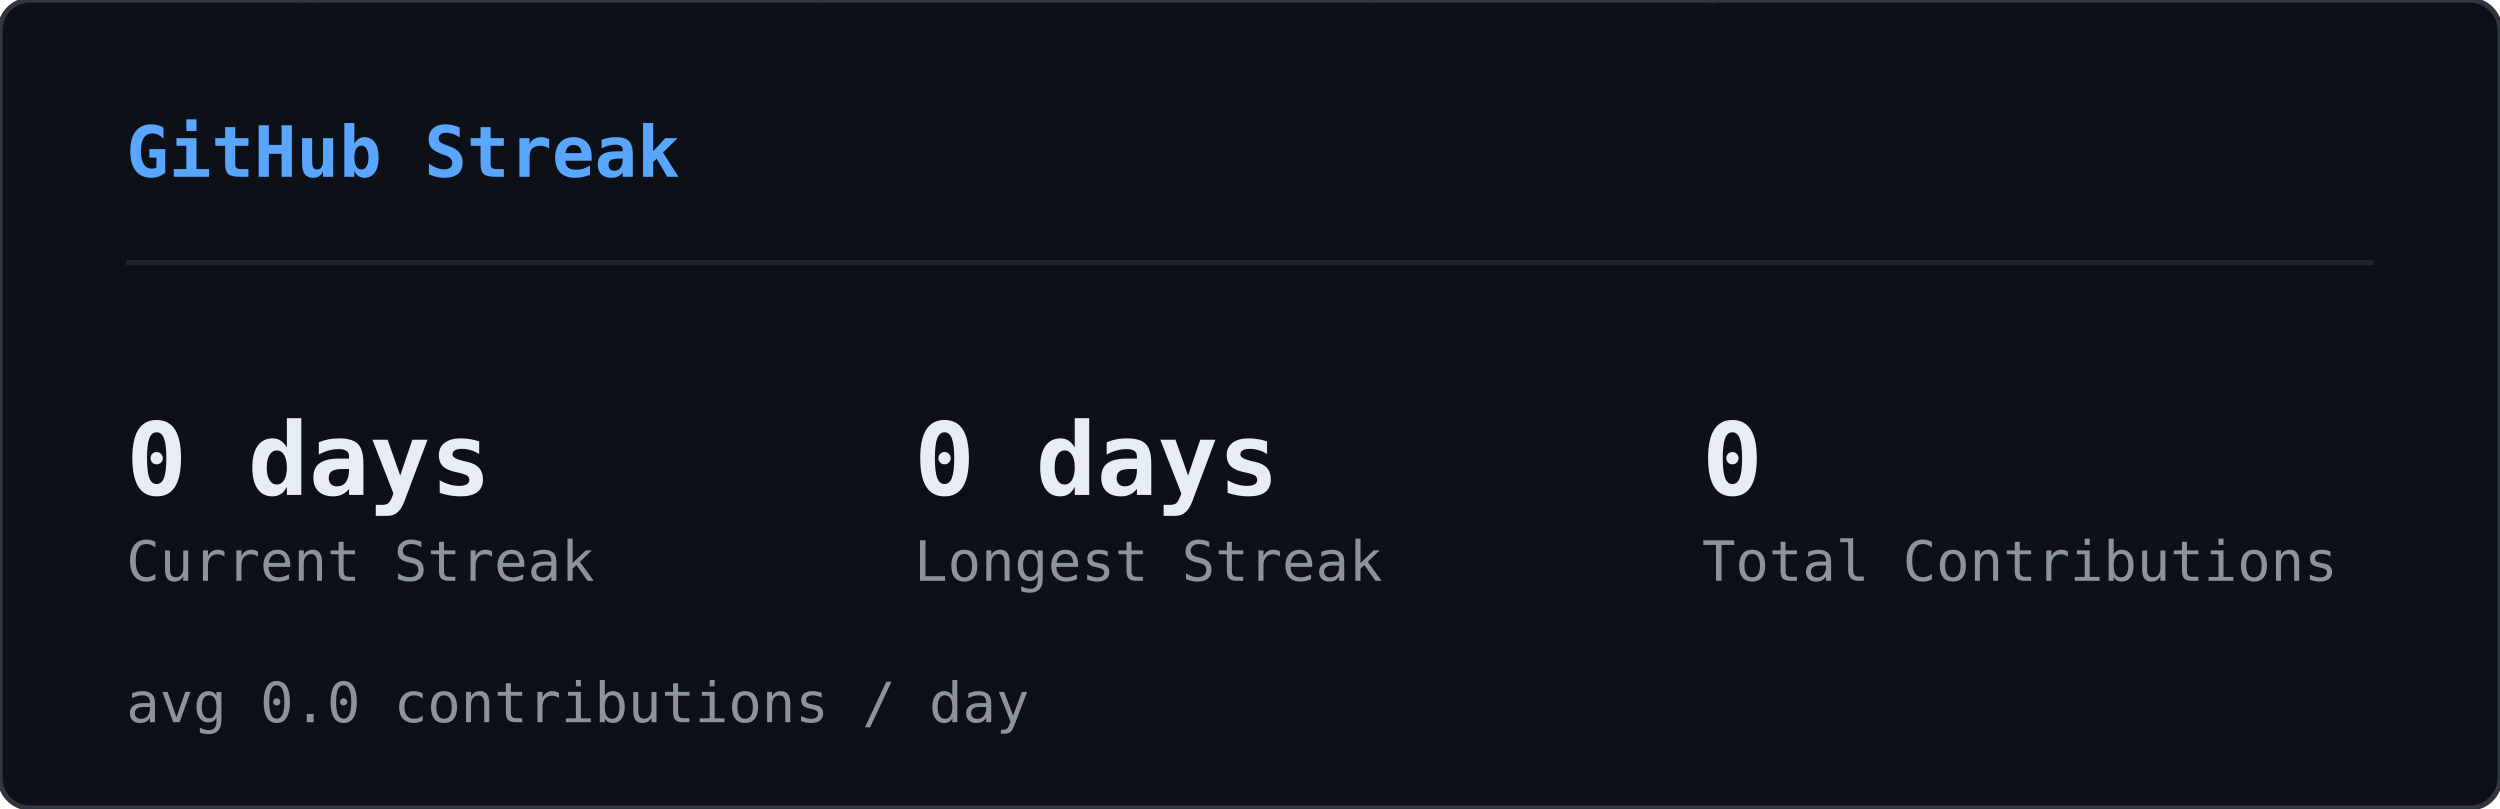
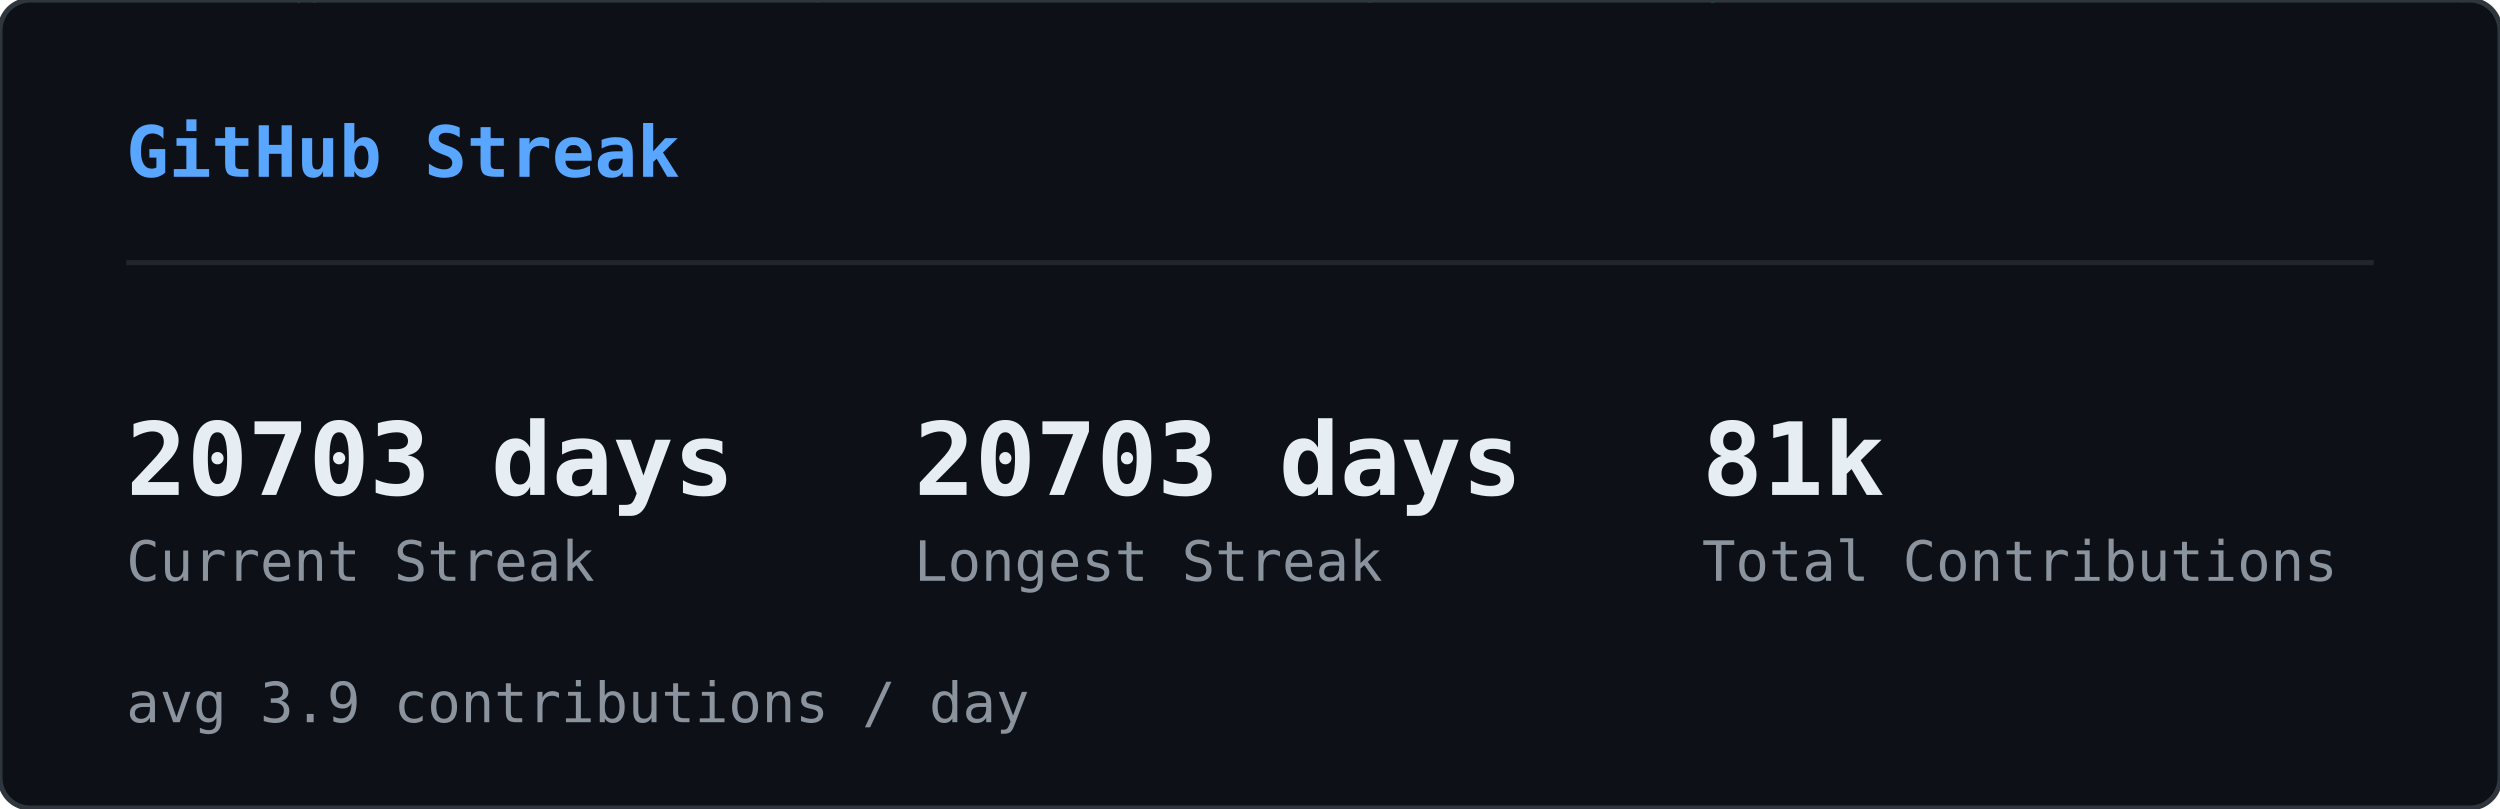
<svg xmlns="http://www.w3.org/2000/svg" width="495" height="160" viewBox="0 0 495 160">
  <defs>
    <clipPath id="sk-clip">
      <rect width="495" height="160" rx="6" />
    </clipPath>
  </defs>
  <rect width="495" height="160" rx="6" fill="#0d1117" />
  <g clip-path="url(#sk-clip)">
    <g opacity="0.22">
      <style>@keyframes sk0{from{transform:translateY(-74px)}to{transform:translateY(174px)}}@keyframes sk1{from{transform:translateY(-46px)}to{transform:translateY(174px)}}@keyframes sk2{from{transform:translateY(-46px)}to{transform:translateY(174px)}}@keyframes sk3{from{transform:translateY(-46px)}to{transform:translateY(174px)}}@keyframes sk4{from{transform:translateY(-46px)}to{transform:translateY(174px)}}@keyframes sk5{from{transform:translateY(-46px)}to{transform:translateY(174px)}}@keyframes sk6{from{transform:translateY(-46px)}to{transform:translateY(174px)}}@keyframes sk7{from{transform:translateY(-46px)}to{transform:translateY(174px)}}@keyframes sk8{from{transform:translateY(-46px)}to{transform:translateY(174px)}}@keyframes sk9{from{transform:translateY(-46px)}to{transform:translateY(174px)}}@keyframes sk10{from{transform:translateY(-46px)}to{transform:translateY(174px)}}@keyframes sk11{from{transform:translateY(-46px)}to{transform:translateY(174px)}}@keyframes sk12{from{transform:translateY(-46px)}to{transform:translateY(174px)}}@keyframes sk13{from{transform:translateY(-46px)}to{transform:translateY(174px)}}@keyframes sk14{from{transform:translateY(-46px)}to{transform:translateY(174px)}}@keyframes sk15{from{transform:translateY(-46px)}to{transform:translateY(174px)}}@keyframes sk16{from{transform:translateY(-46px)}to{transform:translateY(174px)}}@keyframes sk17{from{transform:translateY(-46px)}to{transform:translateY(174px)}}@keyframes sk18{from{transform:translateY(-46px)}to{transform:translateY(174px)}}@keyframes sk19{from{transform:translateY(-46px)}to{transform:translateY(174px)}}@keyframes sk20{from{transform:translateY(-46px)}to{transform:translateY(174px)}}@keyframes sk21{from{transform:translateY(-46px)}to{transform:translateY(174px)}}@keyframes sk22{from{transform:translateY(-46px)}to{transform:translateY(174px)}}@keyframes sk23{from{transform:translateY(-46px)}to{transform:translateY(174px)}}@keyframes sk24{from{transform:translateY(-46px)}to{transform:translateY(174px)}}@keyframes sk25{from{transform:translateY(-46px)}to{transform:translateY(174px)}}@keyframes sk26{from{transform:translateY(-46px)}to{transform:translateY(174px)}}@keyframes sk27{from{transform:translateY(-46px)}to{transform:translateY(174px)}}@keyframes sk28{from{transform:translateY(-46px)}to{transform:translateY(174px)}}@keyframes sk29{from{transform:translateY(-46px)}to{transform:translateY(174px)}}@keyframes sk30{from{transform:translateY(-46px)}to{transform:translateY(174px)}}@keyframes sk31{from{transform:translateY(-46px)}to{transform:translateY(174px)}}@keyframes sk32{from{transform:translateY(-46px)}to{transform:translateY(174px)}}@keyframes sk33{from{transform:translateY(-46px)}to{transform:translateY(174px)}}@keyframes sk34{from{transform:translateY(-46px)}to{transform:translateY(174px)}}@keyframes sk35{from{transform:translateY(-46px)}to{transform:translateY(174px)}}@keyframes sk36{from{transform:translateY(-46px)}to{transform:translateY(174px)}}@keyframes sk37{from{transform:translateY(-46px)}to{transform:translateY(174px)}}</style>
      <g style="animation:sk0 1.64s linear infinite;animation-delay:-1.62s">
        <text x="422" y="0" font-family="monospace" font-size="12" fill="#00ff41">ｿ</text>
        <text x="422" y="-14" font-family="monospace" font-size="12" fill="#00ff41" opacity="0.83">1</text>
        <text x="422" y="-28" font-family="monospace" font-size="12" fill="#00ff41" opacity="0.67">ｬ</text>
        <text x="422" y="-42" font-family="monospace" font-size="12" fill="#00ff41" opacity="0.50">ﾕ</text>
        <text x="422" y="-56" font-family="monospace" font-size="12" fill="#00ff41" opacity="0.33">ﾕ</text>
        <text x="422" y="-70" font-family="monospace" font-size="12" fill="#00ff41" opacity="0.17">ﾑ</text>
      </g>
      <g style="animation:sk1 2.59s linear infinite;animation-delay:-0.47s">
        <text x="260" y="0" font-family="monospace" font-size="12" fill="#00ff41">ﾛ</text>
        <text x="260" y="-14" font-family="monospace" font-size="12" fill="#00ff41" opacity="0.75">ｻ</text>
        <text x="260" y="-28" font-family="monospace" font-size="12" fill="#00ff41" opacity="0.50">ﾖ</text>
        <text x="260" y="-42" font-family="monospace" font-size="12" fill="#00ff41" opacity="0.25">ﾊ</text>
      </g>
      <g style="animation:sk2 1.85s linear infinite;animation-delay:-0.90s">
        <text x="158" y="0" font-family="monospace" font-size="12" fill="#00ff41">ﾎ</text>
        <text x="158" y="-14" font-family="monospace" font-size="12" fill="#00ff41" opacity="0.75">ﾇ</text>
        <text x="158" y="-28" font-family="monospace" font-size="12" fill="#00ff41" opacity="0.50">ﾋ</text>
        <text x="158" y="-42" font-family="monospace" font-size="12" fill="#00ff41" opacity="0.25">ﾁ</text>
      </g>
      <g style="animation:sk3 2.73s linear infinite;animation-delay:-0.65s">
        <text x="308" y="0" font-family="monospace" font-size="12" fill="#00ff41">ﾑ</text>
        <text x="308" y="-14" font-family="monospace" font-size="12" fill="#00ff41" opacity="0.75">1</text>
        <text x="308" y="-28" font-family="monospace" font-size="12" fill="#00ff41" opacity="0.50">ｶ</text>
        <text x="308" y="-42" font-family="monospace" font-size="12" fill="#00ff41" opacity="0.25">ﾆ</text>
      </g>
      <g style="animation:sk4 1.92s linear infinite;animation-delay:-0.21s">
        <text x="90" y="0" font-family="monospace" font-size="12" fill="#00ff41">ｦ</text>
        <text x="90" y="-14" font-family="monospace" font-size="12" fill="#00ff41" opacity="0.75">ｽ</text>
        <text x="90" y="-28" font-family="monospace" font-size="12" fill="#00ff41" opacity="0.50">ｸ</text>
        <text x="90" y="-42" font-family="monospace" font-size="12" fill="#00ff41" opacity="0.25">ﾖ</text>
      </g>
      <g style="animation:sk5 2.64s linear infinite;animation-delay:-1.85s">
        <text x="267" y="0" font-family="monospace" font-size="12" fill="#00ff41">ｮ</text>
        <text x="267" y="-14" font-family="monospace" font-size="12" fill="#00ff41" opacity="0.75">ｺ</text>
        <text x="267" y="-28" font-family="monospace" font-size="12" fill="#00ff41" opacity="0.50">ｩ</text>
        <text x="267" y="-42" font-family="monospace" font-size="12" fill="#00ff41" opacity="0.25">8</text>
      </g>
      <g style="animation:sk6 1.74s linear infinite;animation-delay:-1.31s">
        <text x="363" y="0" font-family="monospace" font-size="12" fill="#00ff41">5</text>
        <text x="363" y="-14" font-family="monospace" font-size="12" fill="#00ff41" opacity="0.75">ﾂ</text>
        <text x="363" y="-28" font-family="monospace" font-size="12" fill="#00ff41" opacity="0.50">ｸ</text>
        <text x="363" y="-42" font-family="monospace" font-size="12" fill="#00ff41" opacity="0.25">ｶ</text>
      </g>
      <g style="animation:sk7 2.64s linear infinite;animation-delay:-0.96s">
        <text x="336" y="0" font-family="monospace" font-size="12" fill="#00ff41">ｨ</text>
        <text x="336" y="-14" font-family="monospace" font-size="12" fill="#00ff41" opacity="0.75">ｺ</text>
        <text x="336" y="-28" font-family="monospace" font-size="12" fill="#00ff41" opacity="0.50">ｪ</text>
        <text x="336" y="-42" font-family="monospace" font-size="12" fill="#00ff41" opacity="0.25">ﾄ</text>
      </g>
      <g style="animation:sk8 2.39s linear infinite;animation-delay:-0.71s">
        <text x="250" y="0" font-family="monospace" font-size="12" fill="#00ff41">9</text>
        <text x="250" y="-14" font-family="monospace" font-size="12" fill="#00ff41" opacity="0.75">ｾ</text>
        <text x="250" y="-28" font-family="monospace" font-size="12" fill="#00ff41" opacity="0.50">4</text>
        <text x="250" y="-42" font-family="monospace" font-size="12" fill="#00ff41" opacity="0.25">ﾕ</text>
      </g>
      <g style="animation:sk9 2.65s linear infinite;animation-delay:-1.67s">
        <text x="236" y="0" font-family="monospace" font-size="12" fill="#00ff41">ｭ</text>
        <text x="236" y="-14" font-family="monospace" font-size="12" fill="#00ff41" opacity="0.75">0</text>
        <text x="236" y="-28" font-family="monospace" font-size="12" fill="#00ff41" opacity="0.50">ｾ</text>
        <text x="236" y="-42" font-family="monospace" font-size="12" fill="#00ff41" opacity="0.25">ﾄ</text>
      </g>
      <g style="animation:sk10 1.52s linear infinite;animation-delay:-0.00s">
        <text x="64" y="0" font-family="monospace" font-size="12" fill="#00ff41">ﾁ</text>
        <text x="64" y="-14" font-family="monospace" font-size="12" fill="#00ff41" opacity="0.75">ｶ</text>
        <text x="64" y="-28" font-family="monospace" font-size="12" fill="#00ff41" opacity="0.50">ｨ</text>
        <text x="64" y="-42" font-family="monospace" font-size="12" fill="#00ff41" opacity="0.25">ｽ</text>
      </g>
      <g style="animation:sk11 3.16s linear infinite;animation-delay:-1.48s">
        <text x="311" y="0" font-family="monospace" font-size="12" fill="#00ff41">ﾋ</text>
        <text x="311" y="-14" font-family="monospace" font-size="12" fill="#00ff41" opacity="0.75">ﾐ</text>
        <text x="311" y="-28" font-family="monospace" font-size="12" fill="#00ff41" opacity="0.50">1</text>
        <text x="311" y="-42" font-family="monospace" font-size="12" fill="#00ff41" opacity="0.25">ﾏ</text>
      </g>
      <g style="animation:sk12 2.73s linear infinite;animation-delay:-0.64s">
        <text x="57" y="0" font-family="monospace" font-size="12" fill="#00ff41">ｯ</text>
        <text x="57" y="-14" font-family="monospace" font-size="12" fill="#00ff41" opacity="0.75">ｩ</text>
        <text x="57" y="-28" font-family="monospace" font-size="12" fill="#00ff41" opacity="0.50">ｬ</text>
        <text x="57" y="-42" font-family="monospace" font-size="12" fill="#00ff41" opacity="0.25">1</text>
      </g>
      <g style="animation:sk13 2.24s linear infinite;animation-delay:-0.48s">
        <text x="20" y="0" font-family="monospace" font-size="12" fill="#00ff41">0</text>
        <text x="20" y="-14" font-family="monospace" font-size="12" fill="#00ff41" opacity="0.75">ｸ</text>
        <text x="20" y="-28" font-family="monospace" font-size="12" fill="#00ff41" opacity="0.50">ｵ</text>
        <text x="20" y="-42" font-family="monospace" font-size="12" fill="#00ff41" opacity="0.25">ｹ</text>
      </g>
      <g style="animation:sk14 2.48s linear infinite;animation-delay:-0.05s">
        <text x="468" y="0" font-family="monospace" font-size="12" fill="#00ff41">ﾌ</text>
        <text x="468" y="-14" font-family="monospace" font-size="12" fill="#00ff41" opacity="0.75">ｿ</text>
        <text x="468" y="-28" font-family="monospace" font-size="12" fill="#00ff41" opacity="0.50">ｪ</text>
        <text x="468" y="-42" font-family="monospace" font-size="12" fill="#00ff41" opacity="0.25">ﾁ</text>
      </g>
      <g style="animation:sk15 2.50s linear infinite;animation-delay:-0.45s">
        <text x="139" y="0" font-family="monospace" font-size="12" fill="#00ff41">ﾋ</text>
        <text x="139" y="-14" font-family="monospace" font-size="12" fill="#00ff41" opacity="0.75">0</text>
        <text x="139" y="-28" font-family="monospace" font-size="12" fill="#00ff41" opacity="0.50">ﾈ</text>
        <text x="139" y="-42" font-family="monospace" font-size="12" fill="#00ff41" opacity="0.25">ﾃ</text>
      </g>
      <g style="animation:sk16 2.07s linear infinite;animation-delay:-0.83s">
        <text x="159" y="0" font-family="monospace" font-size="12" fill="#00ff41">ｬ</text>
        <text x="159" y="-14" font-family="monospace" font-size="12" fill="#00ff41" opacity="0.75">ｽ</text>
        <text x="159" y="-28" font-family="monospace" font-size="12" fill="#00ff41" opacity="0.50">ﾅ</text>
        <text x="159" y="-42" font-family="monospace" font-size="12" fill="#00ff41" opacity="0.25">ﾐ</text>
      </g>
      <g style="animation:sk17 2.99s linear infinite;animation-delay:-0.91s">
        <text x="432" y="0" font-family="monospace" font-size="12" fill="#00ff41">ｷ</text>
        <text x="432" y="-14" font-family="monospace" font-size="12" fill="#00ff41" opacity="0.75">ｵ</text>
        <text x="432" y="-28" font-family="monospace" font-size="12" fill="#00ff41" opacity="0.50">ｵ</text>
        <text x="432" y="-42" font-family="monospace" font-size="12" fill="#00ff41" opacity="0.25">ｮ</text>
      </g>
      <g style="animation:sk18 2.12s linear infinite;animation-delay:-1.41s">
        <text x="74" y="0" font-family="monospace" font-size="12" fill="#00ff41">ｳ</text>
        <text x="74" y="-14" font-family="monospace" font-size="12" fill="#00ff41" opacity="0.75">0</text>
        <text x="74" y="-28" font-family="monospace" font-size="12" fill="#00ff41" opacity="0.50">ｽ</text>
        <text x="74" y="-42" font-family="monospace" font-size="12" fill="#00ff41" opacity="0.25">ｹ</text>
      </g>
      <g style="animation:sk19 2.39s linear infinite;animation-delay:-1.53s">
        <text x="58" y="0" font-family="monospace" font-size="12" fill="#00ff41">ｮ</text>
        <text x="58" y="-14" font-family="monospace" font-size="12" fill="#00ff41" opacity="0.75">9</text>
        <text x="58" y="-28" font-family="monospace" font-size="12" fill="#00ff41" opacity="0.50">ｸ</text>
        <text x="58" y="-42" font-family="monospace" font-size="12" fill="#00ff41" opacity="0.25">ｺ</text>
      </g>
      <g style="animation:sk20 3.07s linear infinite;animation-delay:-0.42s">
        <text x="464" y="0" font-family="monospace" font-size="12" fill="#00ff41">ﾊ</text>
        <text x="464" y="-14" font-family="monospace" font-size="12" fill="#00ff41" opacity="0.75">ﾂ</text>
        <text x="464" y="-28" font-family="monospace" font-size="12" fill="#00ff41" opacity="0.50">5</text>
        <text x="464" y="-42" font-family="monospace" font-size="12" fill="#00ff41" opacity="0.25">ﾄ</text>
      </g>
      <g style="animation:sk21 1.88s linear infinite;animation-delay:-0.50s">
        <text x="271" y="0" font-family="monospace" font-size="12" fill="#00ff41">ｺ</text>
        <text x="271" y="-14" font-family="monospace" font-size="12" fill="#00ff41" opacity="0.75">ｵ</text>
        <text x="271" y="-28" font-family="monospace" font-size="12" fill="#00ff41" opacity="0.50">ｨ</text>
        <text x="271" y="-42" font-family="monospace" font-size="12" fill="#00ff41" opacity="0.25">ﾚ</text>
      </g>
      <g style="animation:sk22 2.58s linear infinite;animation-delay:-1.23s">
        <text x="485" y="0" font-family="monospace" font-size="12" fill="#00ff41">ｩ</text>
        <text x="485" y="-14" font-family="monospace" font-size="12" fill="#00ff41" opacity="0.75">ﾙ</text>
        <text x="485" y="-28" font-family="monospace" font-size="12" fill="#00ff41" opacity="0.50">ﾛ</text>
        <text x="485" y="-42" font-family="monospace" font-size="12" fill="#00ff41" opacity="0.25">ﾈ</text>
      </g>
      <g style="animation:sk23 3.17s linear infinite;animation-delay:-2.86s">
        <text x="244" y="0" font-family="monospace" font-size="12" fill="#00ff41">ﾓ</text>
        <text x="244" y="-14" font-family="monospace" font-size="12" fill="#00ff41" opacity="0.75">ｶ</text>
        <text x="244" y="-28" font-family="monospace" font-size="12" fill="#00ff41" opacity="0.50">ｴ</text>
        <text x="244" y="-42" font-family="monospace" font-size="12" fill="#00ff41" opacity="0.25">ｿ</text>
      </g>
      <g style="animation:sk24 2.09s linear infinite;animation-delay:-1.35s">
        <text x="413" y="0" font-family="monospace" font-size="12" fill="#00ff41">ｴ</text>
        <text x="413" y="-14" font-family="monospace" font-size="12" fill="#00ff41" opacity="0.75">ﾎ</text>
        <text x="413" y="-28" font-family="monospace" font-size="12" fill="#00ff41" opacity="0.50">9</text>
        <text x="413" y="-42" font-family="monospace" font-size="12" fill="#00ff41" opacity="0.25">ﾝ</text>
      </g>
      <g style="animation:sk25 2.30s linear infinite;animation-delay:-0.07s">
        <text x="479" y="0" font-family="monospace" font-size="12" fill="#00ff41">ｹ</text>
        <text x="479" y="-14" font-family="monospace" font-size="12" fill="#00ff41" opacity="0.75">ｦ</text>
        <text x="479" y="-28" font-family="monospace" font-size="12" fill="#00ff41" opacity="0.50">ﾌ</text>
        <text x="479" y="-42" font-family="monospace" font-size="12" fill="#00ff41" opacity="0.25">ｦ</text>
      </g>
      <g style="animation:sk26 2.84s linear infinite;animation-delay:-1.24s">
        <text x="475" y="0" font-family="monospace" font-size="12" fill="#00ff41">ｷ</text>
        <text x="475" y="-14" font-family="monospace" font-size="12" fill="#00ff41" opacity="0.75">ｦ</text>
        <text x="475" y="-28" font-family="monospace" font-size="12" fill="#00ff41" opacity="0.50">ﾚ</text>
        <text x="475" y="-42" font-family="monospace" font-size="12" fill="#00ff41" opacity="0.25">ﾊ</text>
      </g>
      <g style="animation:sk27 2.78s linear infinite;animation-delay:-1.71s">
        <text x="424" y="0" font-family="monospace" font-size="12" fill="#00ff41">ｦ</text>
        <text x="424" y="-14" font-family="monospace" font-size="12" fill="#00ff41" opacity="0.75">ｭ</text>
        <text x="424" y="-28" font-family="monospace" font-size="12" fill="#00ff41" opacity="0.50">ﾎ</text>
        <text x="424" y="-42" font-family="monospace" font-size="12" fill="#00ff41" opacity="0.25">ｴ</text>
      </g>
      <g style="animation:sk28 3.10s linear infinite;animation-delay:-2.18s">
        <text x="261" y="0" font-family="monospace" font-size="12" fill="#00ff41">ﾆ</text>
        <text x="261" y="-14" font-family="monospace" font-size="12" fill="#00ff41" opacity="0.75">7</text>
        <text x="261" y="-28" font-family="monospace" font-size="12" fill="#00ff41" opacity="0.50">ﾄ</text>
        <text x="261" y="-42" font-family="monospace" font-size="12" fill="#00ff41" opacity="0.25">ﾁ</text>
      </g>
      <g style="animation:sk29 1.98s linear infinite;animation-delay:-1.87s">
        <text x="336" y="0" font-family="monospace" font-size="12" fill="#00ff41">ﾛ</text>
        <text x="336" y="-14" font-family="monospace" font-size="12" fill="#00ff41" opacity="0.75">5</text>
        <text x="336" y="-28" font-family="monospace" font-size="12" fill="#00ff41" opacity="0.50">ﾁ</text>
        <text x="336" y="-42" font-family="monospace" font-size="12" fill="#00ff41" opacity="0.25">ﾌ</text>
      </g>
      <g style="animation:sk30 2.46s linear infinite;animation-delay:-1.90s">
        <text x="97" y="0" font-family="monospace" font-size="12" fill="#00ff41">ﾝ</text>
        <text x="97" y="-14" font-family="monospace" font-size="12" fill="#00ff41" opacity="0.75">ﾕ</text>
        <text x="97" y="-28" font-family="monospace" font-size="12" fill="#00ff41" opacity="0.50">ﾖ</text>
        <text x="97" y="-42" font-family="monospace" font-size="12" fill="#00ff41" opacity="0.25">ｨ</text>
      </g>
      <g style="animation:sk31 2.42s linear infinite;animation-delay:-0.95s">
        <text x="196" y="0" font-family="monospace" font-size="12" fill="#00ff41">ﾒ</text>
        <text x="196" y="-14" font-family="monospace" font-size="12" fill="#00ff41" opacity="0.75">ﾓ</text>
        <text x="196" y="-28" font-family="monospace" font-size="12" fill="#00ff41" opacity="0.50">0</text>
        <text x="196" y="-42" font-family="monospace" font-size="12" fill="#00ff41" opacity="0.25">ﾓ</text>
      </g>
      <g style="animation:sk32 1.75s linear infinite;animation-delay:-0.28s">
        <text x="15" y="0" font-family="monospace" font-size="12" fill="#00ff41">ｺ</text>
        <text x="15" y="-14" font-family="monospace" font-size="12" fill="#00ff41" opacity="0.75">ｧ</text>
        <text x="15" y="-28" font-family="monospace" font-size="12" fill="#00ff41" opacity="0.50">ｭ</text>
        <text x="15" y="-42" font-family="monospace" font-size="12" fill="#00ff41" opacity="0.25">2</text>
      </g>
      <g style="animation:sk33 1.60s linear infinite;animation-delay:-0.92s">
        <text x="389" y="0" font-family="monospace" font-size="12" fill="#00ff41">ﾏ</text>
        <text x="389" y="-14" font-family="monospace" font-size="12" fill="#00ff41" opacity="0.75">9</text>
        <text x="389" y="-28" font-family="monospace" font-size="12" fill="#00ff41" opacity="0.50">3</text>
        <text x="389" y="-42" font-family="monospace" font-size="12" fill="#00ff41" opacity="0.25">ｪ</text>
      </g>
      <g style="animation:sk34 3.20s linear infinite;animation-delay:-0.07s">
        <text x="43" y="0" font-family="monospace" font-size="12" fill="#00ff41">5</text>
        <text x="43" y="-14" font-family="monospace" font-size="12" fill="#00ff41" opacity="0.75">9</text>
        <text x="43" y="-28" font-family="monospace" font-size="12" fill="#00ff41" opacity="0.50">ﾗ</text>
        <text x="43" y="-42" font-family="monospace" font-size="12" fill="#00ff41" opacity="0.25">ｽ</text>
      </g>
      <g style="animation:sk35 2.79s linear infinite;animation-delay:-2.17s">
        <text x="254" y="0" font-family="monospace" font-size="12" fill="#00ff41">ﾝ</text>
        <text x="254" y="-14" font-family="monospace" font-size="12" fill="#00ff41" opacity="0.75">ﾎ</text>
        <text x="254" y="-28" font-family="monospace" font-size="12" fill="#00ff41" opacity="0.50">8</text>
        <text x="254" y="-42" font-family="monospace" font-size="12" fill="#00ff41" opacity="0.25">ﾌ</text>
      </g>
      <g style="animation:sk36 2.92s linear infinite;animation-delay:-0.51s">
        <text x="89" y="0" font-family="monospace" font-size="12" fill="#00ff41">ｦ</text>
        <text x="89" y="-14" font-family="monospace" font-size="12" fill="#00ff41" opacity="0.75">ｯ</text>
        <text x="89" y="-28" font-family="monospace" font-size="12" fill="#00ff41" opacity="0.50">ﾏ</text>
        <text x="89" y="-42" font-family="monospace" font-size="12" fill="#00ff41" opacity="0.25">ｧ</text>
      </g>
      <g style="animation:sk37 3.01s linear infinite;animation-delay:-0.04s">
        <text x="419" y="0" font-family="monospace" font-size="12" fill="#00ff41">0</text>
        <text x="419" y="-14" font-family="monospace" font-size="12" fill="#00ff41" opacity="0.75">ｼ</text>
        <text x="419" y="-28" font-family="monospace" font-size="12" fill="#00ff41" opacity="0.50">ｴ</text>
        <text x="419" y="-42" font-family="monospace" font-size="12" fill="#00ff41" opacity="0.25">ｼ</text>
      </g>
    </g>
  </g>
  <rect width="495" height="160" rx="6" fill="none" stroke="#30363d" stroke-width="1" />
  <text x="25" y="35" font-family="monospace" font-size="14" font-weight="600" fill="#58a6ff">GitHub Streak</text>
  <line x1="25" y1="52" x2="470" y2="52" stroke="#21262d" stroke-width="1" />
-   <text x="25" y="98" font-family="monospace" font-size="20" font-weight="700" fill="#e6edf3">0 days</text>
+   <text x="25" y="98" font-family="monospace" font-size="20" font-weight="700" fill="#e6edf3">20703 days</text>
  <text x="25" y="115" font-family="monospace" font-size="11" fill="#8b949e">Current Streak</text>
-   <text x="181" y="98" font-family="monospace" font-size="20" font-weight="700" fill="#e6edf3">0 days</text>
+   <text x="181" y="98" font-family="monospace" font-size="20" font-weight="700" fill="#e6edf3">20703 days</text>
  <text x="181" y="115" font-family="monospace" font-size="11" fill="#8b949e">Longest Streak</text>
-   <text x="337" y="98" font-family="monospace" font-size="20" font-weight="700" fill="#e6edf3">0</text>
+   <text x="337" y="98" font-family="monospace" font-size="20" font-weight="700" fill="#e6edf3">81k</text>
  <text x="337" y="115" font-family="monospace" font-size="11" fill="#8b949e">Total Contributions</text>
-   <text x="25" y="143" font-family="monospace" font-size="11" fill="#8b949e">avg 0.0 contributions / day</text>
+   <text x="25" y="143" font-family="monospace" font-size="11" fill="#8b949e">avg 3.9 contributions / day</text>
</svg>
